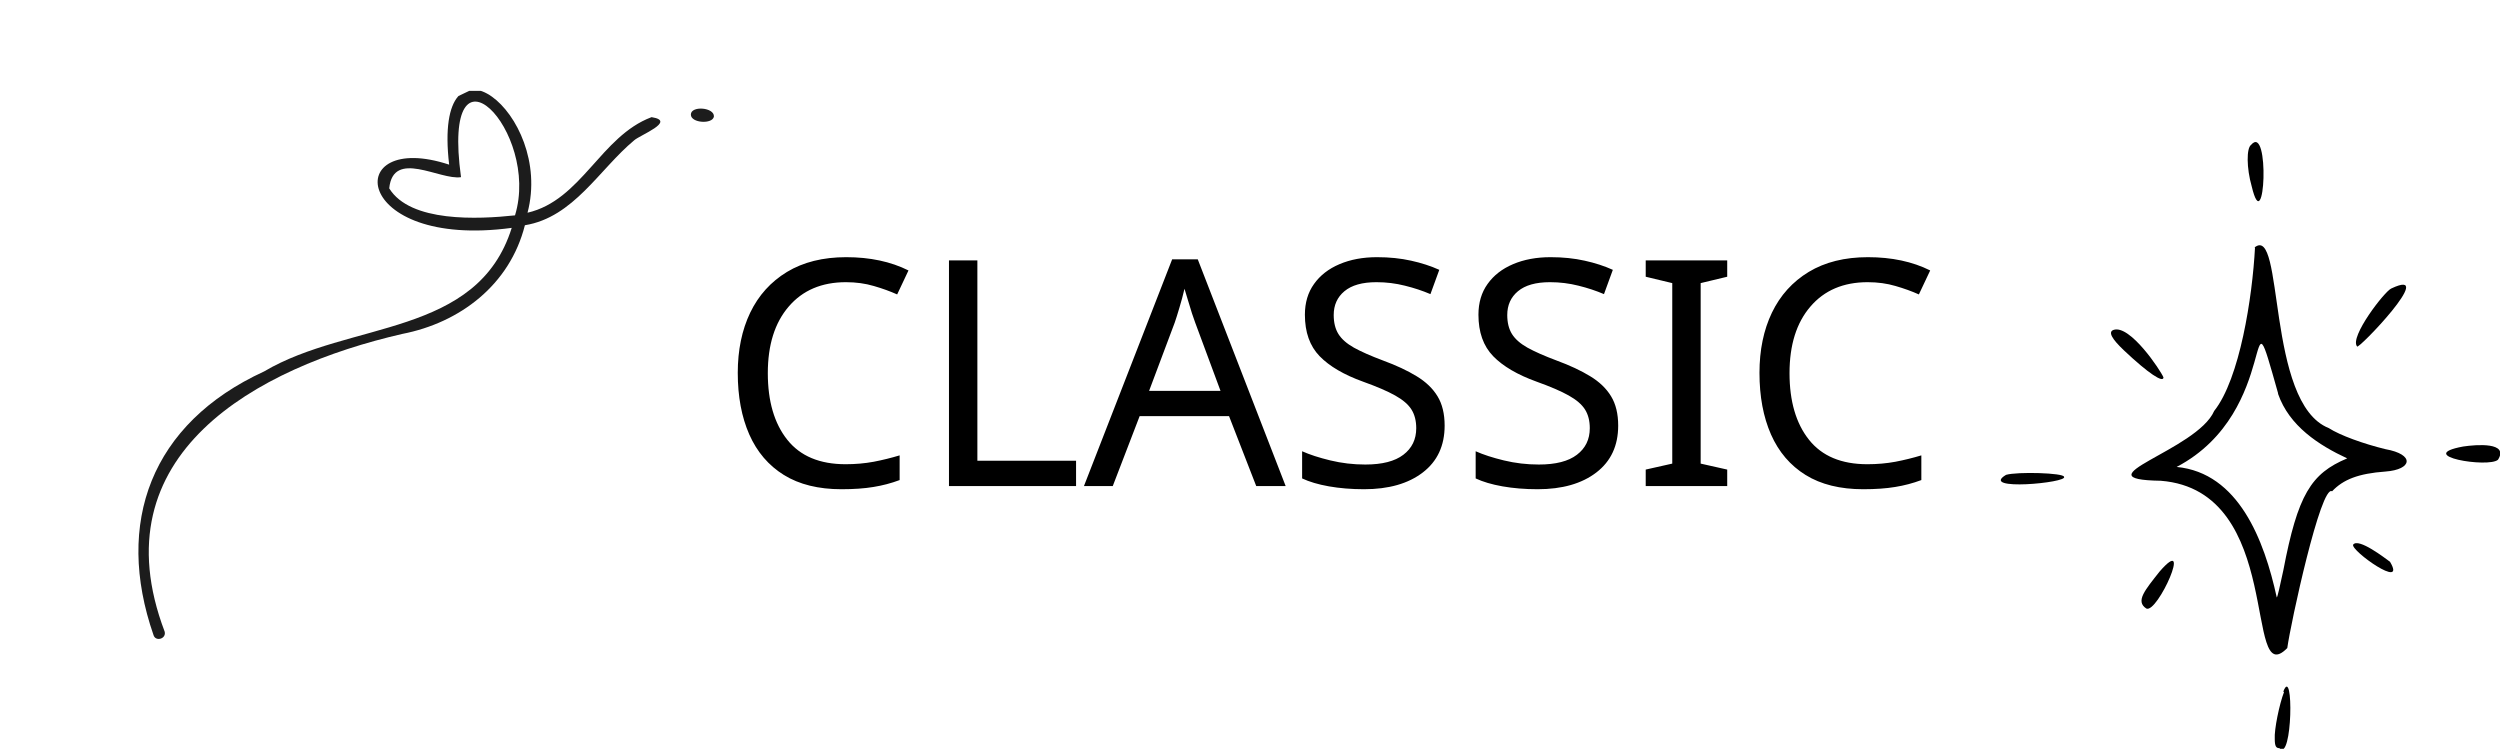
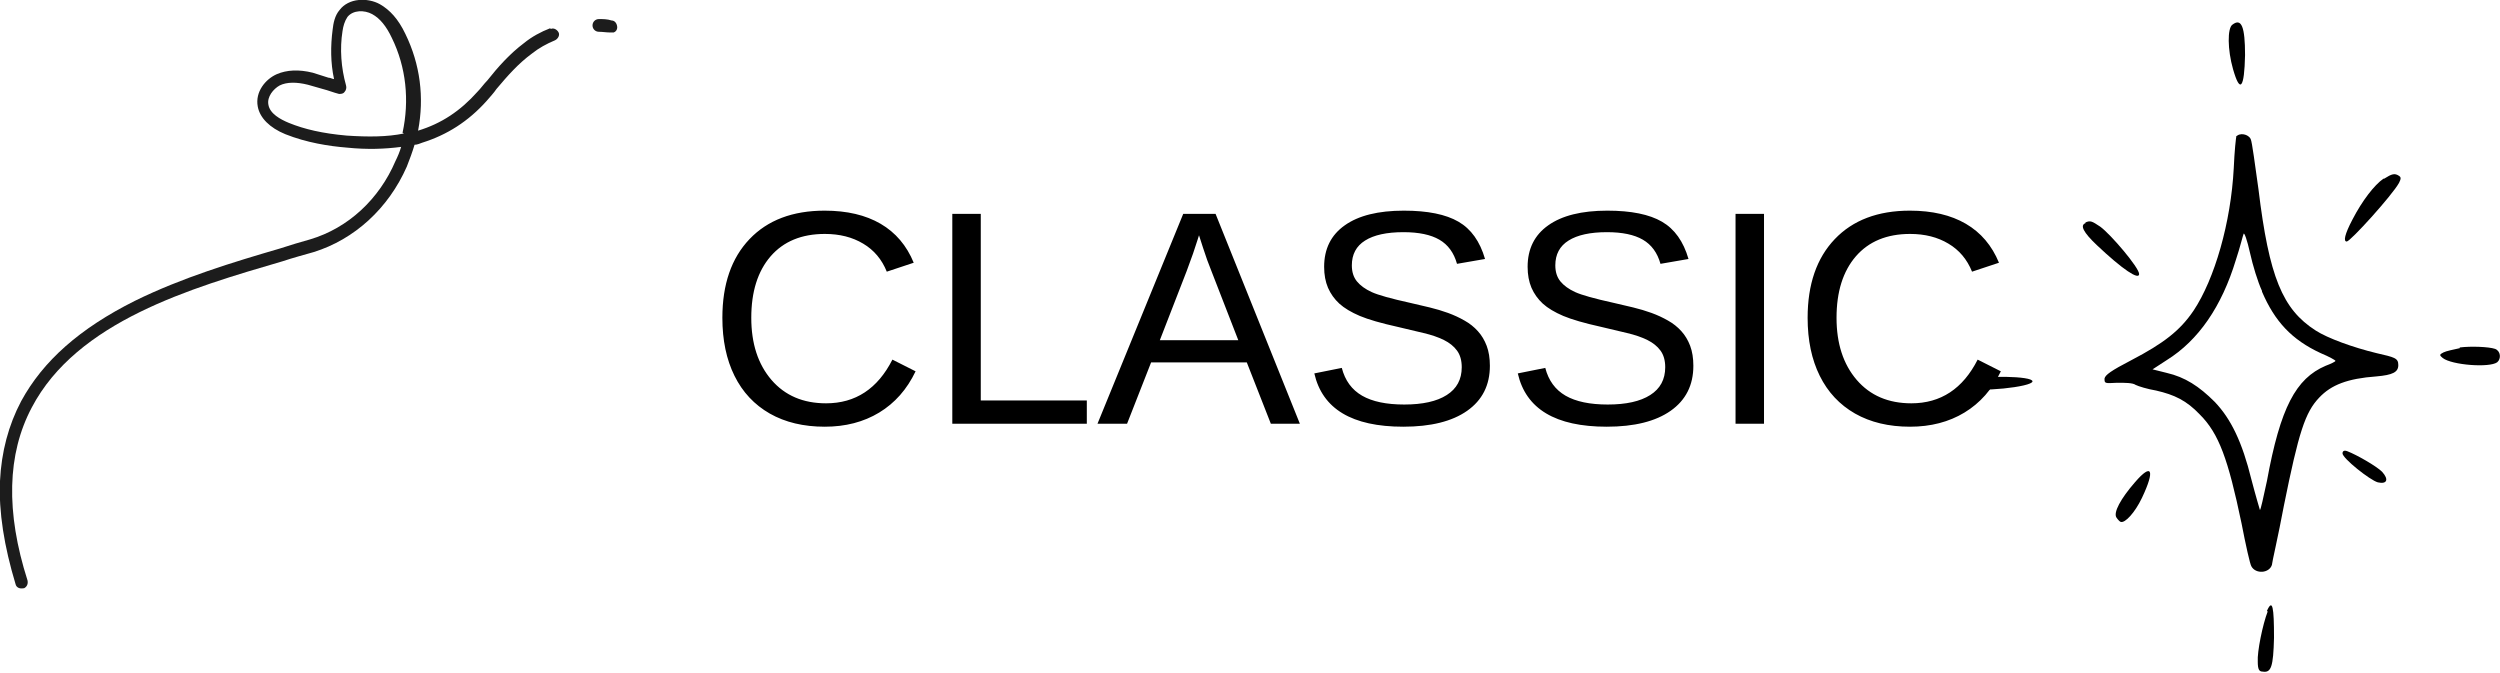
- <svg xmlns="http://www.w3.org/2000/svg" id="Layer_1" viewBox="0 0 379.6 113.9">
-   <defs>
-     <clipPath id="clippath">
-       <rect x="341.1" y="21.7" width="2.7" height="9.4" style="fill:none;" />
-     </clipPath>
-     <clipPath id="clippath-1">
-       <rect x="370.4" y="67.1" width="9.2" height="4" style="fill:none;" />
-     </clipPath>
-     <clipPath id="clippath-2">
-       <rect x="303.6" y="71.1" width="10.8" height="2.7" style="fill:none;" />
-     </clipPath>
-     <clipPath id="clippath-3">
-       <rect x="345.1" y="103.1" width="4" height="10.6" style="fill:none;" />
-     </clipPath>
-     <clipPath id="clippath-4">
-       <rect x="19.8" y="13.8" width="89.3" height="84" style="fill:none;" />
-     </clipPath>
-     <clipPath id="clippath-5">
-       <rect x="6.4" y="21.2" width="111" height="55" transform="translate(-14.9 31.4) rotate(-25.5)" style="fill:none;" />
-     </clipPath>
-     <clipPath id="clippath-6">
-       <rect x="6.4" y="21.2" width="111" height="55" transform="translate(-14.9 31.4) rotate(-25.5)" style="fill:none;" />
-     </clipPath>
-     <clipPath id="clippath-7">
-       <rect x="6.4" y="21.2" width="111" height="55" transform="translate(-14.9 31.4) rotate(-25.5)" style="fill:none;" />
-     </clipPath>
-   </defs>
-   <g style="clip-path:url(#clippath);">
-     <path d="M341.8,22c-.7.5-.7,3.5.1,6.3,2,8.4,2.8-9.7-.1-6.3Z" style="fill-rule:evenodd;" />
+ <svg xmlns="http://www.w3.org/2000/svg" id="classicThemeClassic" viewBox="0 0 354 95.2">
+   <g id="classicthemeStarIcon">
+     <path d="M337.5,25.3c-1.3.9-3,3.1-4.4,5.8-1.1,2.1-1.3,3.1-.8,3.1s6.4-6.5,7.4-8.3c.3-.6.3-.8,0-1-.6-.4-1-.3-2.1.4Z" style="fill-rule:evenodd;" />
+     <path d="M316.1,3.5c-.7.5-.7,3.5.1,6.3,1,3.5,1.6,2.7,1.7-2,0-4-.5-5.3-1.8-4.3Z" style="fill-rule:evenodd;" />
+     <path d="M295.3,31.6c-.8.3-.3,1.3,1.6,3.1,3.7,3.5,6,5,6,4.1s-4-5.6-5.5-6.7c-1.2-.8-1.4-.9-2.1-.6Z" style="fill-rule:evenodd;" />
+     <path d="M331.7,64.2c0,.7,3.9,3.8,5,4.1,1.3.3,1.6-.4.6-1.5-.8-.8-3.6-2.4-4.9-2.9-.5-.2-.7,0-.7.3Z" style="fill-rule:evenodd;" />
+     <path d="M302.3,68.3c-2,2.3-3.1,4.3-2.6,5,.2.3.5.6.6.6.6.2,2-1.3,3-3.4,1.9-4,1.4-5-1-2.2Z" style="fill-rule:evenodd;" />
+     <path d="M279,53.7c-1.2.3-1.3.7-.3,1.2,1.2.7,9.1-.1,9.1-.9s-7.1-.8-8.8-.3Z" style="fill-rule:evenodd;" />
+     <path d="M316.7,19.2c-.1.2-.3,2.3-.4,4.6-.4,7.7-2.7,15.7-5.7,20.2-1.9,2.8-4.2,4.6-8.8,7-2.9,1.5-3.7,2.1-3.8,2.6,0,.7,0,.7,1.8.6,1.1,0,2.2,0,2.6.3.4.2,1.7.6,2.9.8,2.6.6,4.3,1.4,6.2,3.4,2.7,2.7,4,6.3,5.9,15.4.6,3.1,1.2,5.8,1.4,6.1.6,1.1,2.5,1,2.9-.2,0-.3.9-4.1,1.7-8.4,2.1-10.4,3-13.2,5-15.3,1.7-1.8,4-2.7,8.1-3,2.3-.2,3.1-.6,3.1-1.6s-.5-1.1-3.1-1.7c-3.3-.8-6.9-2.1-8.6-3.2-4.7-3-6.6-7.6-8.1-20-.5-3.5-.9-6.7-1.1-7.1-.3-.7-1.6-1-2.1-.3h0ZM320.3,41.3c1.8,4.2,4.2,6.8,8.3,8.7,1.2.5,2.1,1,2.1,1.1s-.6.4-1.4.7c-4.2,1.8-6.4,5.9-8.3,16.3-.5,2.3-.9,4.2-1,4.1,0,0-.6-2-1.2-4.3-1.3-5.3-2.9-8.6-5.2-11-2.2-2.2-4.2-3.5-6.8-4.1l-2-.5,2-1.3c4.5-2.8,7.8-7.6,9.8-14.2.6-1.8,1-3.5,1.1-3.7s.5.9.9,2.7,1.1,4.1,1.7,5.4Z" style="fill-rule:evenodd;" />
+     <path d="M348.3,49.3c-.9.2-1.9.4-2.3.6-.6.3-.6.4-.1.8,1.3,1,6.6,1.4,7.7.6.6-.5.5-1.6-.3-1.9-.9-.3-3.4-.4-5-.2Z" style="fill-rule:evenodd;" />
+     <path d="M321.1,86.6c-.7,1.8-1.5,5.7-1.4,7.1,0,1.1.2,1.4.7,1.4,1.2.2,1.5-.7,1.6-4.8,0-4.3-.2-5.6-1-3.8Z" style="fill-rule:evenodd;" />
  </g>
-   <path d="M342.4,37.6c-.4,7.5-2.3,19.9-6.2,24.8-2.6,6-20.8,10.4-8.1,10.6,18.9,1.5,12.5,32.2,19.2,25.4.5-3.7,5.1-24.9,6.8-23.8,1.7-1.8,4-2.7,8.1-3,4.1-.3,4.5-2.6,0-3.4-3.3-.8-6.9-2.1-8.6-3.2-9.6-3.8-6.7-31.2-11.3-27.4h0ZM345.9,59.8c1.7,4.9,6.2,7.8,10.5,9.8-5.5,2.3-7.5,5.5-9.7,17-.5,2.3-.9,4.2-1,4.1-1.9-8.7-5.8-18.9-15.2-19.8,16.2-8.5,10.1-30,15.4-11.2Z" style="fill-rule:evenodd;" />
-   <path d="M363.1,43.8c-1,.4-6.4,7.4-5.2,8.8,0,.7,12.4-12.2,5.2-8.8Z" style="fill-rule:evenodd;" />
-   <path d="M320.9,50.1c-.8.3-.3,1.3,1.6,3.1,3.7,3.5,6,5,6,4.1-.4-1-5.1-8.1-7.6-7.2Z" style="fill-rule:evenodd;" />
-   <g style="clip-path:url(#clippath-1);">
-     <path d="M374,67.8c-7.6,1.4,3.9,3.3,5.3,2,1.7-2.7-3.3-2.3-5.3-2Z" style="fill-rule:evenodd;" />
+   <text id="classicThemeClassicText" transform="translate(100.1 60)" style="font-family:Luckiest Guy, ArialMT, Arial; font-size:43.2px;">
+     <tspan class="classicThemeClassicText" x="0" y="0">CLASSIC</tspan>
+   </text>
+   <g id="classicThemeHeartIcon">
+     <path d="M77.9,4c-1.3.5-2.6,1.2-3.7,2.1-2,1.5-3.7,3.4-5.2,5.3-.5.5-.9,1.1-1.4,1.6-2.4,2.7-5.1,4.5-8.4,5.5.9-4.7.3-9.4-1.8-13.7-1-2.1-2.2-3.4-3.6-4.2-.9-.5-2-.7-3-.6-1.1.1-2.1.6-2.7,1.4-.7.8-.9,1.9-1,2.8-.3,2.3-.3,4.7.2,7-.2,0-.5-.2-.8-.2-.7-.2-1.5-.5-2.2-.7-2-.5-3.7-.4-5.1.2-1.6.7-3.1,2.5-2.7,4.6.3,1.6,1.7,3,3.9,3.9,3,1.2,6.2,1.7,8.7,1.9,2.9.3,5.4.2,7.7-.1-.2.7-.5,1.4-.8,2-2.3,5.4-6.7,9.5-12.1,11.1-1.4.4-2.8.8-4.3,1.3-6.5,1.9-13.8,4.1-20.5,7.4-7.8,3.9-13,8.5-16.1,14.2C1.2,60.2.2,64,0,68.1c-.2,4.4.6,9.3,2.2,14.6.1.5.6.7,1.1.6,0,0,0,0,.1,0,.4-.2.6-.6.5-1.1-3.1-9.7-2.9-17.9.6-24.5,6.4-12.2,22.5-16.9,35.5-20.7,1.5-.5,3-.9,4.4-1.3,5.8-1.8,10.6-6.2,13.2-12.1.4-1,.8-2.1,1.1-3.1.4,0,.8-.2,1.1-.3,3.5-1.1,6.5-3,9.1-5.9.5-.6,1-1.1,1.4-1.7,1.6-1.9,3.1-3.6,5-5,1-.8,2.1-1.4,3.3-1.9.4-.2.7-.7.5-1.1-.2-.4-.7-.7-1.1-.5ZM57.2,18.9c-2.4.5-5.1.5-8.1.3-3.4-.3-6-.9-8.2-1.8-1.2-.5-2.7-1.3-2.9-2.6-.2-1.1.7-2.2,1.6-2.7h0c1-.5,2.4-.5,4-.1.7.2,1.4.4,2.1.6.8.2,1.5.5,2.3.7.3,0,.6,0,.8-.3.2-.2.3-.6.2-.9-.7-2.5-.9-5.2-.5-7.7.1-.7.3-1.4.7-2,.8-1,2.4-1,3.5-.4,1.1.6,2,1.7,2.8,3.4,2,4.1,2.5,8.8,1.5,13.4ZM87.4,3.9c0,.3-.2.6-.5.7-.2,0-.3,0-.5,0-.5,0-1.1-.1-1.6-.1-.5,0-.9-.4-.9-.9,0-.5.4-.9.9-.9.6,0,1.2,0,1.8.2.5,0,.8.5.8,1Z" style="fill:#1c1c1c;" />
  </g>
-   <g style="clip-path:url(#clippath-2);">
-     <path d="M304.6,72.1c-4.2,2.5,9.5,1.2,8.8.3,0-.6-7.1-.8-8.8-.3Z" style="fill-rule:evenodd;" />
-   </g>
-   <path d="M357.3,82.7c-.4.9,8.2,7,5.6,2.6-.7-.5-4.8-3.7-5.6-2.6Z" style="fill-rule:evenodd;" />
-   <path d="M327.9,86.8c-2.2,2.8-3.7,4.5-2,5.6,1.7.8,7.2-11.6,2-5.6Z" style="fill-rule:evenodd;" />
-   <g style="clip-path:url(#clippath-3);">
-     <path d="M346.8,105.1c-.7,1.8-1.5,5.7-1.4,7.1,0,1.1.2,1.4.7,1.4,2,2.2,2.2-12.8.6-8.6Z" style="fill-rule:evenodd;" />
-   </g>
-   <g style="clip-path:url(#clippath-4);">
-     <g style="clip-path:url(#clippath-5);">
-       <g style="clip-path:url(#clippath-6);">
-         <g style="clip-path:url(#clippath-7);">
-           <path d="M98.9,17.8c-7.7,2.9-10.6,12.6-18.8,14.5,4-15.2-14.5-29.4-11.9-7.3-16.4-5.4-15,12.9,9.5,9.6-5.2,16.6-24.6,14.1-37.6,21.8-17.2,7.9-22.7,23-16.8,40,.3,1.1,2,.6,1.7-.5-10.2-26.9,13.9-40.1,36.1-45.2,8.7-1.7,16.3-7.4,18.6-16.5,7.4-1.2,11.3-8.5,16.6-12.9.9-.8,6.4-2.9,2.7-3.5ZM78.2,32.7c-5.6.6-15.9,1.1-19.1-4.1.6-6,7.7-1.2,10.9-1.7-3.1-22.6,12.1-7,8.2,5.8ZM108.4,17.7c-.2,1.2-3.5,1-3.5-.3,0-1.4,3.6-1.1,3.5.3Z" style="fill:#1c1c1c;" />
-         </g>
-       </g>
-     </g>
-   </g>
-   <text transform="translate(109.1 73.8)" style="font-family:MyriadPro-Regular, 'Myriad Pro'; font-size:48px;">
-     <tspan x="0" y="0">CLASSIC</tspan>
-   </text>
</svg>
